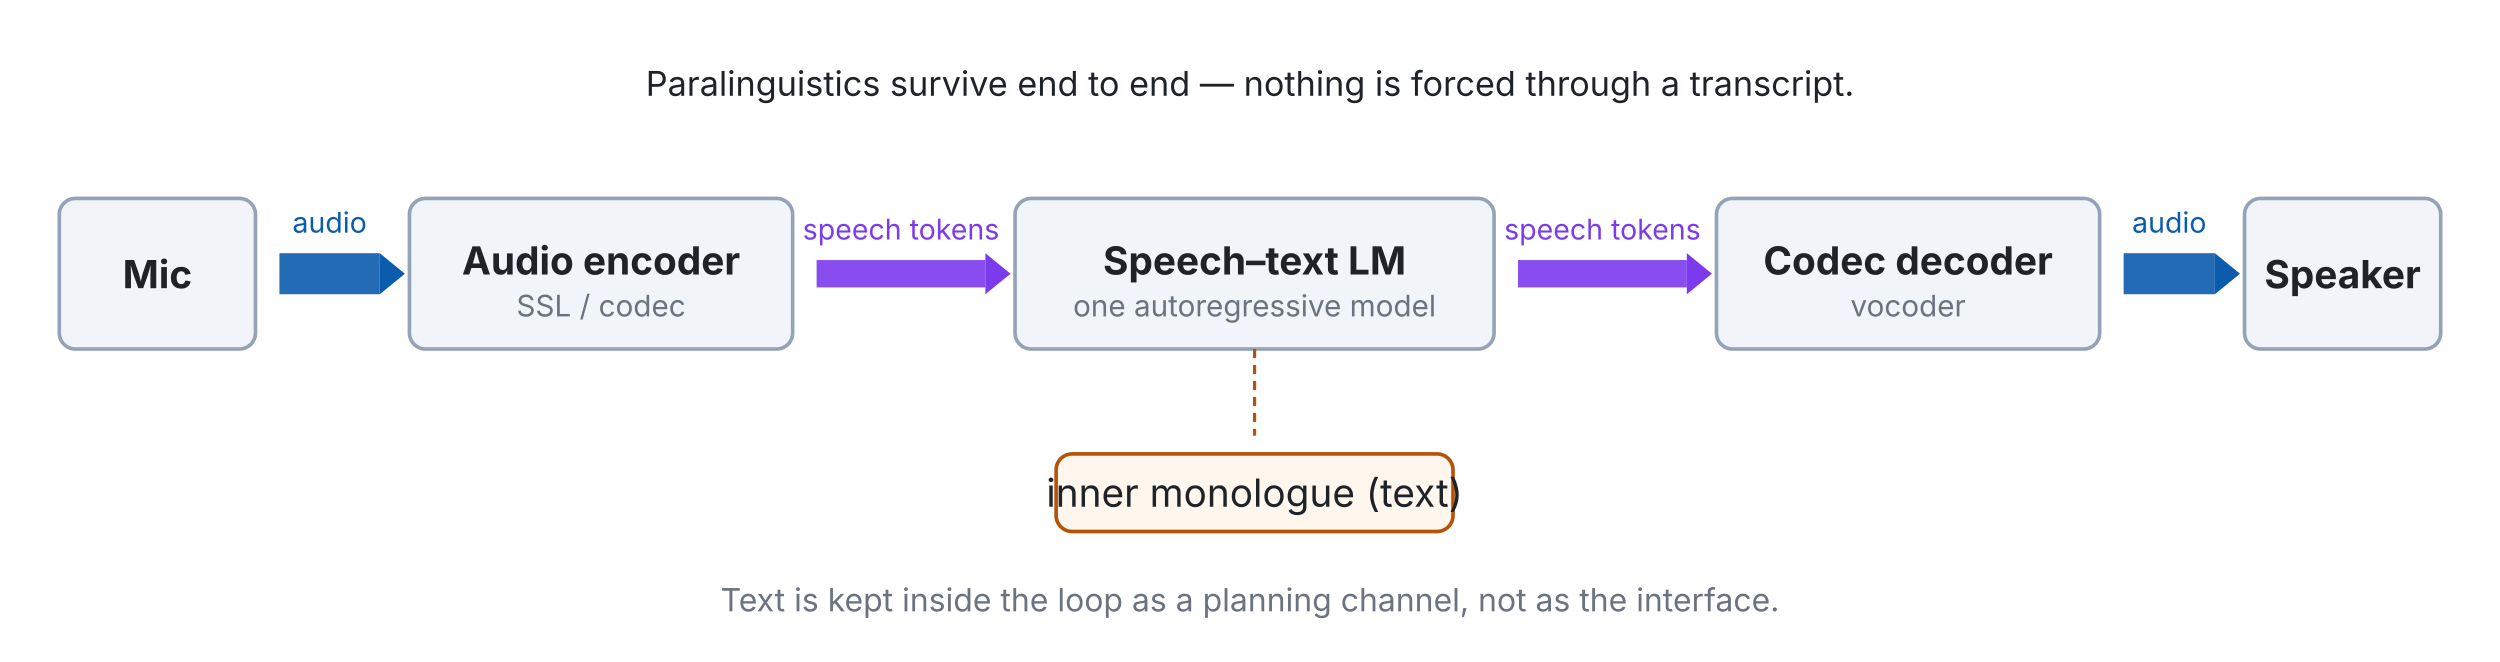
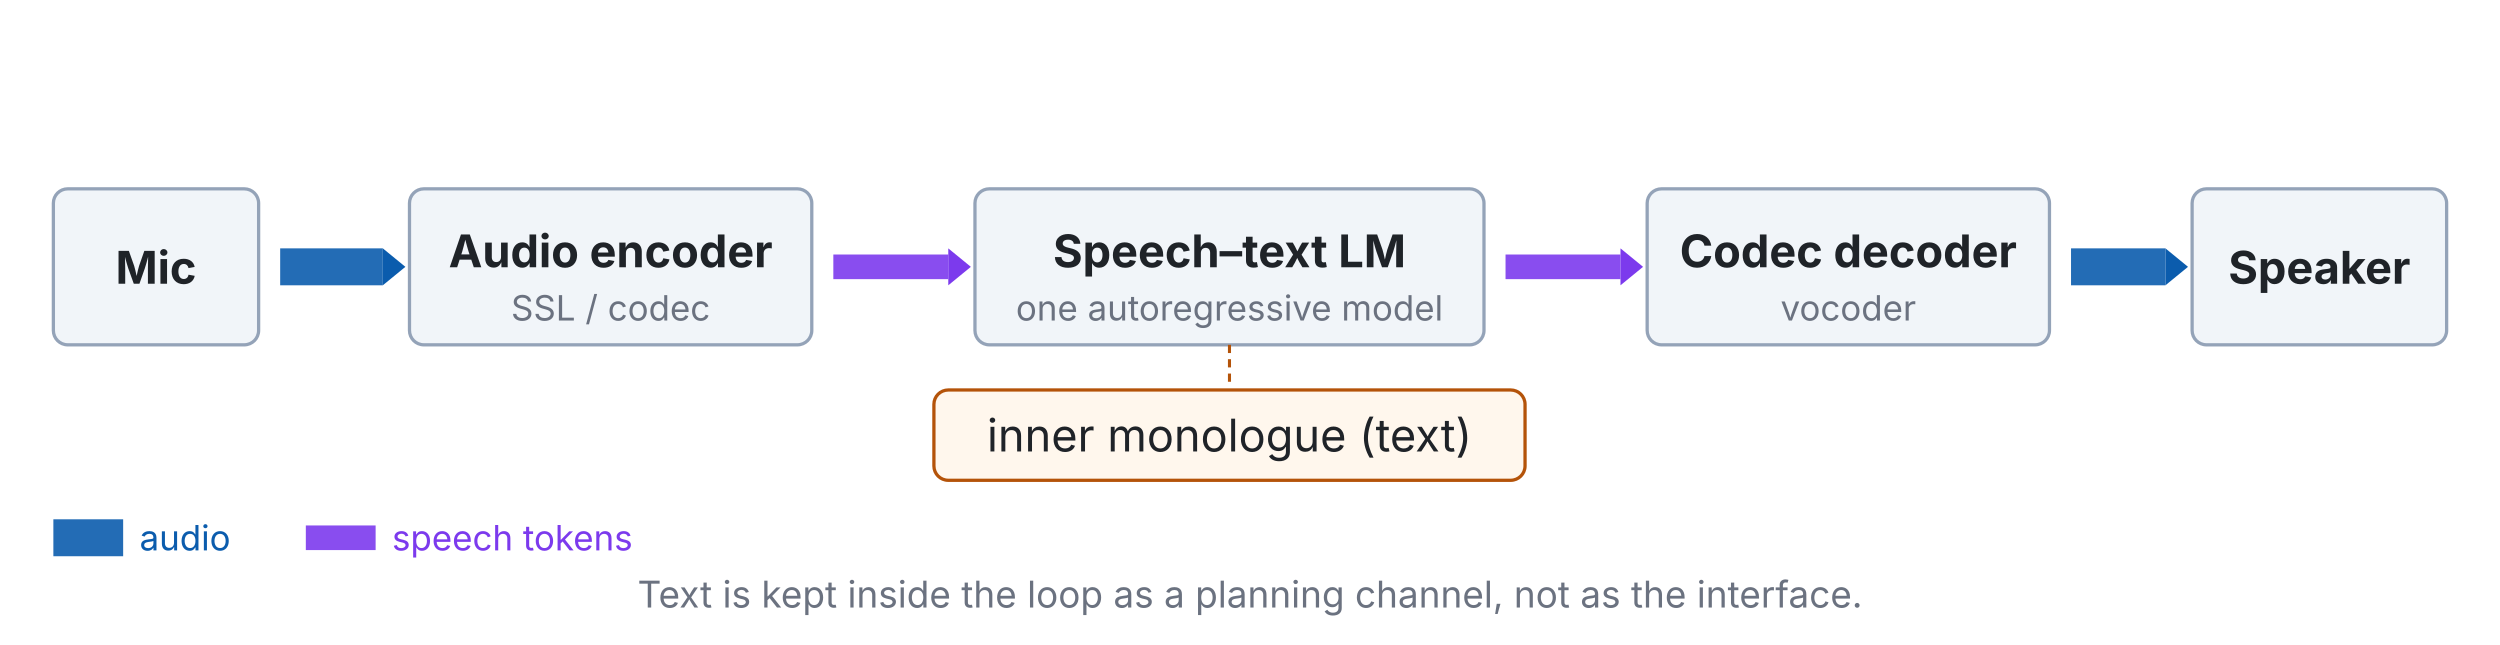
- <svg xmlns="http://www.w3.org/2000/svg" viewBox="0 0 1096 290" width="100%" role="img" font-family="system-ui,-apple-system,Segoe UI,sans-serif">
-   <rect x="26.0" y="87.0" width="86.0" height="66.0" rx="7" fill="#f1f5f9" stroke="#94a3b8" stroke-width="1.6" />
-   <text x="69.0" y="120.0" font-size="17" font-weight="650" fill="#1f2328" text-anchor="middle" dominant-baseline="middle">Mic</text>
-   <rect x="122.5" y="111.0" width="44.0" height="18.0" fill="#0b5cad" opacity=".9" />
-   <polygon points="166.5,111.0 177.5,120.0 166.5,129.0" fill="#0b5cad" />
-   <text x="144.5" y="102.0" font-size="12.5" fill="#0b5cad" text-anchor="middle">audio</text>
-   <rect x="179.5" y="87.0" width="168.0" height="66.0" rx="7" fill="#f1f5f9" stroke="#94a3b8" stroke-width="1.6" />
-   <text x="263.5" y="114.0" font-size="17" font-weight="650" fill="#1f2328" text-anchor="middle" dominant-baseline="middle">Audio encoder</text>
-   <text x="263.5" y="134.0" font-size="13" fill="#6b7280" text-anchor="middle" dominant-baseline="middle">SSL / codec</text>
-   <rect x="358.0" y="114.0" width="74.0" height="12.0" fill="#7c3aed" opacity=".9" />
-   <polygon points="432.0,111.0 443.0,120.0 432.0,129.0" fill="#7c3aed" />
-   <text x="395.0" y="105.0" font-size="12.5" fill="#7c3aed" text-anchor="middle">speech tokens</text>
-   <rect x="445.0" y="87.0" width="210.0" height="66.0" rx="7" fill="#f1f5f9" stroke="#94a3b8" stroke-width="1.6" />
-   <text x="550.0" y="114.0" font-size="17" font-weight="650" fill="#1f2328" text-anchor="middle" dominant-baseline="middle">Speech–text LM</text>
-   <text x="550.0" y="134.0" font-size="13" fill="#6b7280" text-anchor="middle" dominant-baseline="middle">one autoregressive model</text>
-   <rect x="665.5" y="114.0" width="74.0" height="12.0" fill="#7c3aed" opacity=".9" />
-   <polygon points="739.5,111.0 750.5,120.0 739.5,129.0" fill="#7c3aed" />
-   <text x="702.5" y="105.0" font-size="12.5" fill="#7c3aed" text-anchor="middle">speech tokens</text>
-   <rect x="752.5" y="87.0" width="168.0" height="66.0" rx="7" fill="#f1f5f9" stroke="#94a3b8" stroke-width="1.6" />
-   <text x="836.5" y="114.0" font-size="17" font-weight="650" fill="#1f2328" text-anchor="middle" dominant-baseline="middle">Codec decoder</text>
-   <text x="836.5" y="134.0" font-size="13" fill="#6b7280" text-anchor="middle" dominant-baseline="middle">vocoder</text>
-   <rect x="931.0" y="111.0" width="40.0" height="18.0" fill="#0b5cad" opacity=".9" />
-   <polygon points="971.0,111.0 982.0,120.0 971.0,129.0" fill="#0b5cad" />
-   <text x="951.0" y="102.0" font-size="12.5" fill="#0b5cad" text-anchor="middle">audio</text>
-   <rect x="984.0" y="87.0" width="86.0" height="66.0" rx="7" fill="#f1f5f9" stroke="#94a3b8" stroke-width="1.6" />
-   <text x="1027.0" y="120.0" font-size="17" font-weight="650" fill="#1f2328" text-anchor="middle" dominant-baseline="middle">Speaker</text>
-   <rect x="463.0" y="199.0" width="174.0" height="34.0" rx="7" fill="#fff7ed" stroke="#b45309" stroke-width="1.6" />
-   <text x="550.0" y="216.0" font-size="17" font-weight="400" fill="#1f2328" text-anchor="middle" dominant-baseline="middle">inner monologue (text)</text>
-   <line x1="550.0" y1="153.0" x2="550.0" y2="191.0" stroke="#b45309" stroke-width="1.4" stroke-dasharray="4 3" />
-   <text x="548.0" y="42.0" font-size="15" fill="#1f2328" text-anchor="middle">Paralinguistics survive end to end — nothing is forced through a transcript.</text>
-   <text x="548.0" y="268.0" font-size="14" fill="#6b7280" text-anchor="middle">Text is kept inside the loop as a planning channel, not as the interface.</text>
+ <svg xmlns="http://www.w3.org/2000/svg" viewBox="0 0 1218 314" width="100%" role="img" font-family="system-ui,-apple-system,Segoe UI,sans-serif">
+   <rect x="26.0" y="92.0" width="100.0" height="76.0" rx="7" fill="#f1f5f9" stroke="#94a3b8" stroke-width="1.6" />
+   <text x="76.0" y="130.0" font-size="22" font-weight="650" fill="#1f2328" text-anchor="middle" dominant-baseline="middle">Mic</text>
+   <rect x="136.5" y="121.0" width="50.0" height="18.0" fill="#0b5cad" opacity=".9" />
+   <polygon points="186.5,121.0 197.5,130.0 186.5,139.0" fill="#0b5cad" />
+   <rect x="199.5" y="92.0" width="196.0" height="76.0" rx="7" fill="#f1f5f9" stroke="#94a3b8" stroke-width="1.6" />
+   <text x="297.5" y="122.0" font-size="22" font-weight="650" fill="#1f2328" text-anchor="middle" dominant-baseline="middle">Audio encoder</text>
+   <text x="297.5" y="150.0" font-size="17" fill="#6b7280" text-anchor="middle" dominant-baseline="middle">SSL / codec</text>
+   <rect x="406.0" y="124.0" width="56.0" height="12.0" fill="#7c3aed" opacity=".9" />
+   <polygon points="462.0,121.0 473.0,130.0 462.0,139.0" fill="#7c3aed" />
+   <rect x="475.0" y="92.0" width="248.0" height="76.0" rx="7" fill="#f1f5f9" stroke="#94a3b8" stroke-width="1.6" />
+   <text x="599.0" y="122.0" font-size="22" font-weight="650" fill="#1f2328" text-anchor="middle" dominant-baseline="middle">Speech–text LM</text>
+   <text x="599.0" y="150.0" font-size="17" fill="#6b7280" text-anchor="middle" dominant-baseline="middle">one autoregressive model</text>
+   <rect x="733.5" y="124.0" width="56.0" height="12.0" fill="#7c3aed" opacity=".9" />
+   <polygon points="789.5,121.0 800.5,130.0 789.5,139.0" fill="#7c3aed" />
+   <rect x="802.5" y="92.0" width="196.0" height="76.0" rx="7" fill="#f1f5f9" stroke="#94a3b8" stroke-width="1.6" />
+   <text x="900.5" y="122.0" font-size="22" font-weight="650" fill="#1f2328" text-anchor="middle" dominant-baseline="middle">Codec decoder</text>
+   <text x="900.5" y="150.0" font-size="17" fill="#6b7280" text-anchor="middle" dominant-baseline="middle">vocoder</text>
+   <rect x="1009.0" y="121.0" width="46.0" height="18.0" fill="#0b5cad" opacity=".9" />
+   <polygon points="1055.0,121.0 1066.0,130.0 1055.0,139.0" fill="#0b5cad" />
+   <rect x="1068.0" y="92.0" width="124.0" height="76.0" rx="7" fill="#f1f5f9" stroke="#94a3b8" stroke-width="1.6" />
+   <text x="1130.0" y="130.0" font-size="22" font-weight="650" fill="#1f2328" text-anchor="middle" dominant-baseline="middle">Speaker</text>
+   <rect x="455.0" y="190.0" width="288.0" height="44.0" rx="7" fill="#fff7ed" stroke="#b45309" stroke-width="1.6" />
+   <text x="599.0" y="212.0" font-size="22" font-weight="400" fill="#1f2328" text-anchor="middle" dominant-baseline="middle">inner monologue (text)</text>
+   <line x1="599.0" y1="168.0" x2="599.0" y2="188.0" stroke="#b45309" stroke-width="1.5" stroke-dasharray="4 3" />
+   <rect x="26.0" y="253.0" width="34" height="18.0" fill="#0b5cad" opacity=".9" />
+   <text x="68.0" y="262.0" font-size="17" fill="#0b5cad" dominant-baseline="middle">audio</text>
+   <rect x="149.0" y="256.0" width="34" height="12.0" fill="#7c3aed" opacity=".9" />
+   <text x="191.0" y="262.0" font-size="17" fill="#7c3aed" dominant-baseline="middle">speech tokens</text>
+   <text x="609.0" y="296.0" font-size="18" fill="#6b7280" text-anchor="middle">Text is kept inside the loop as a planning channel, not as the interface.</text>
</svg>
